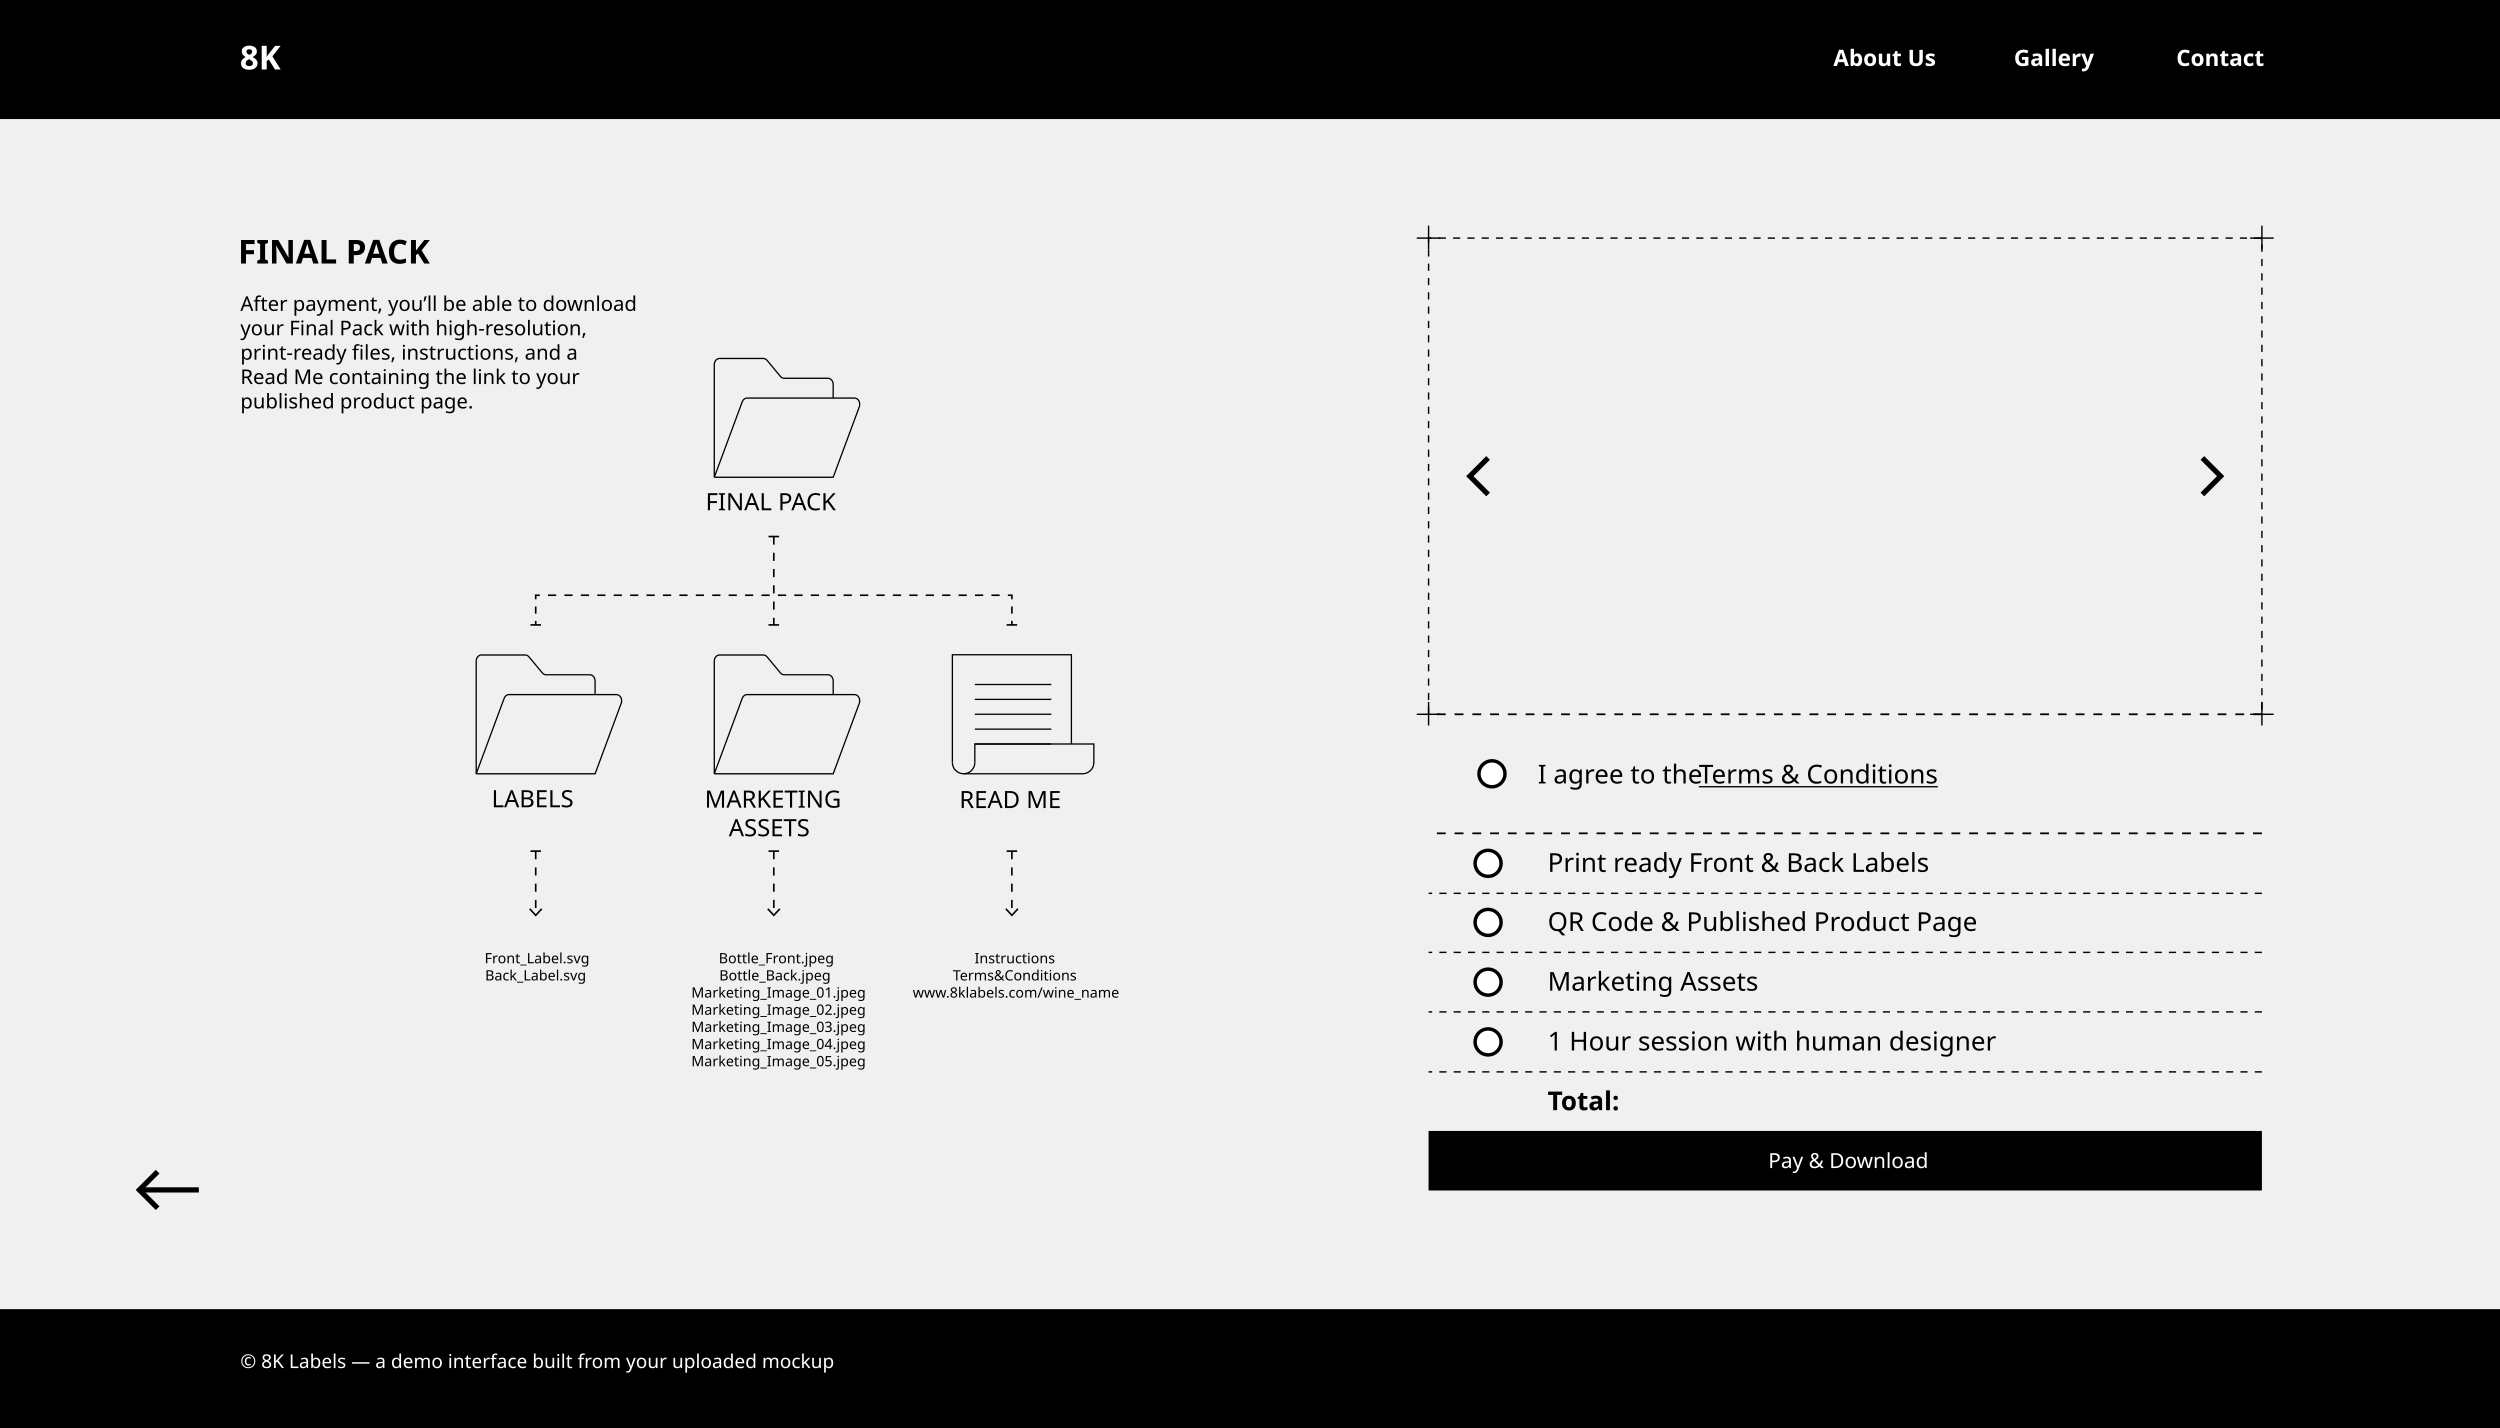
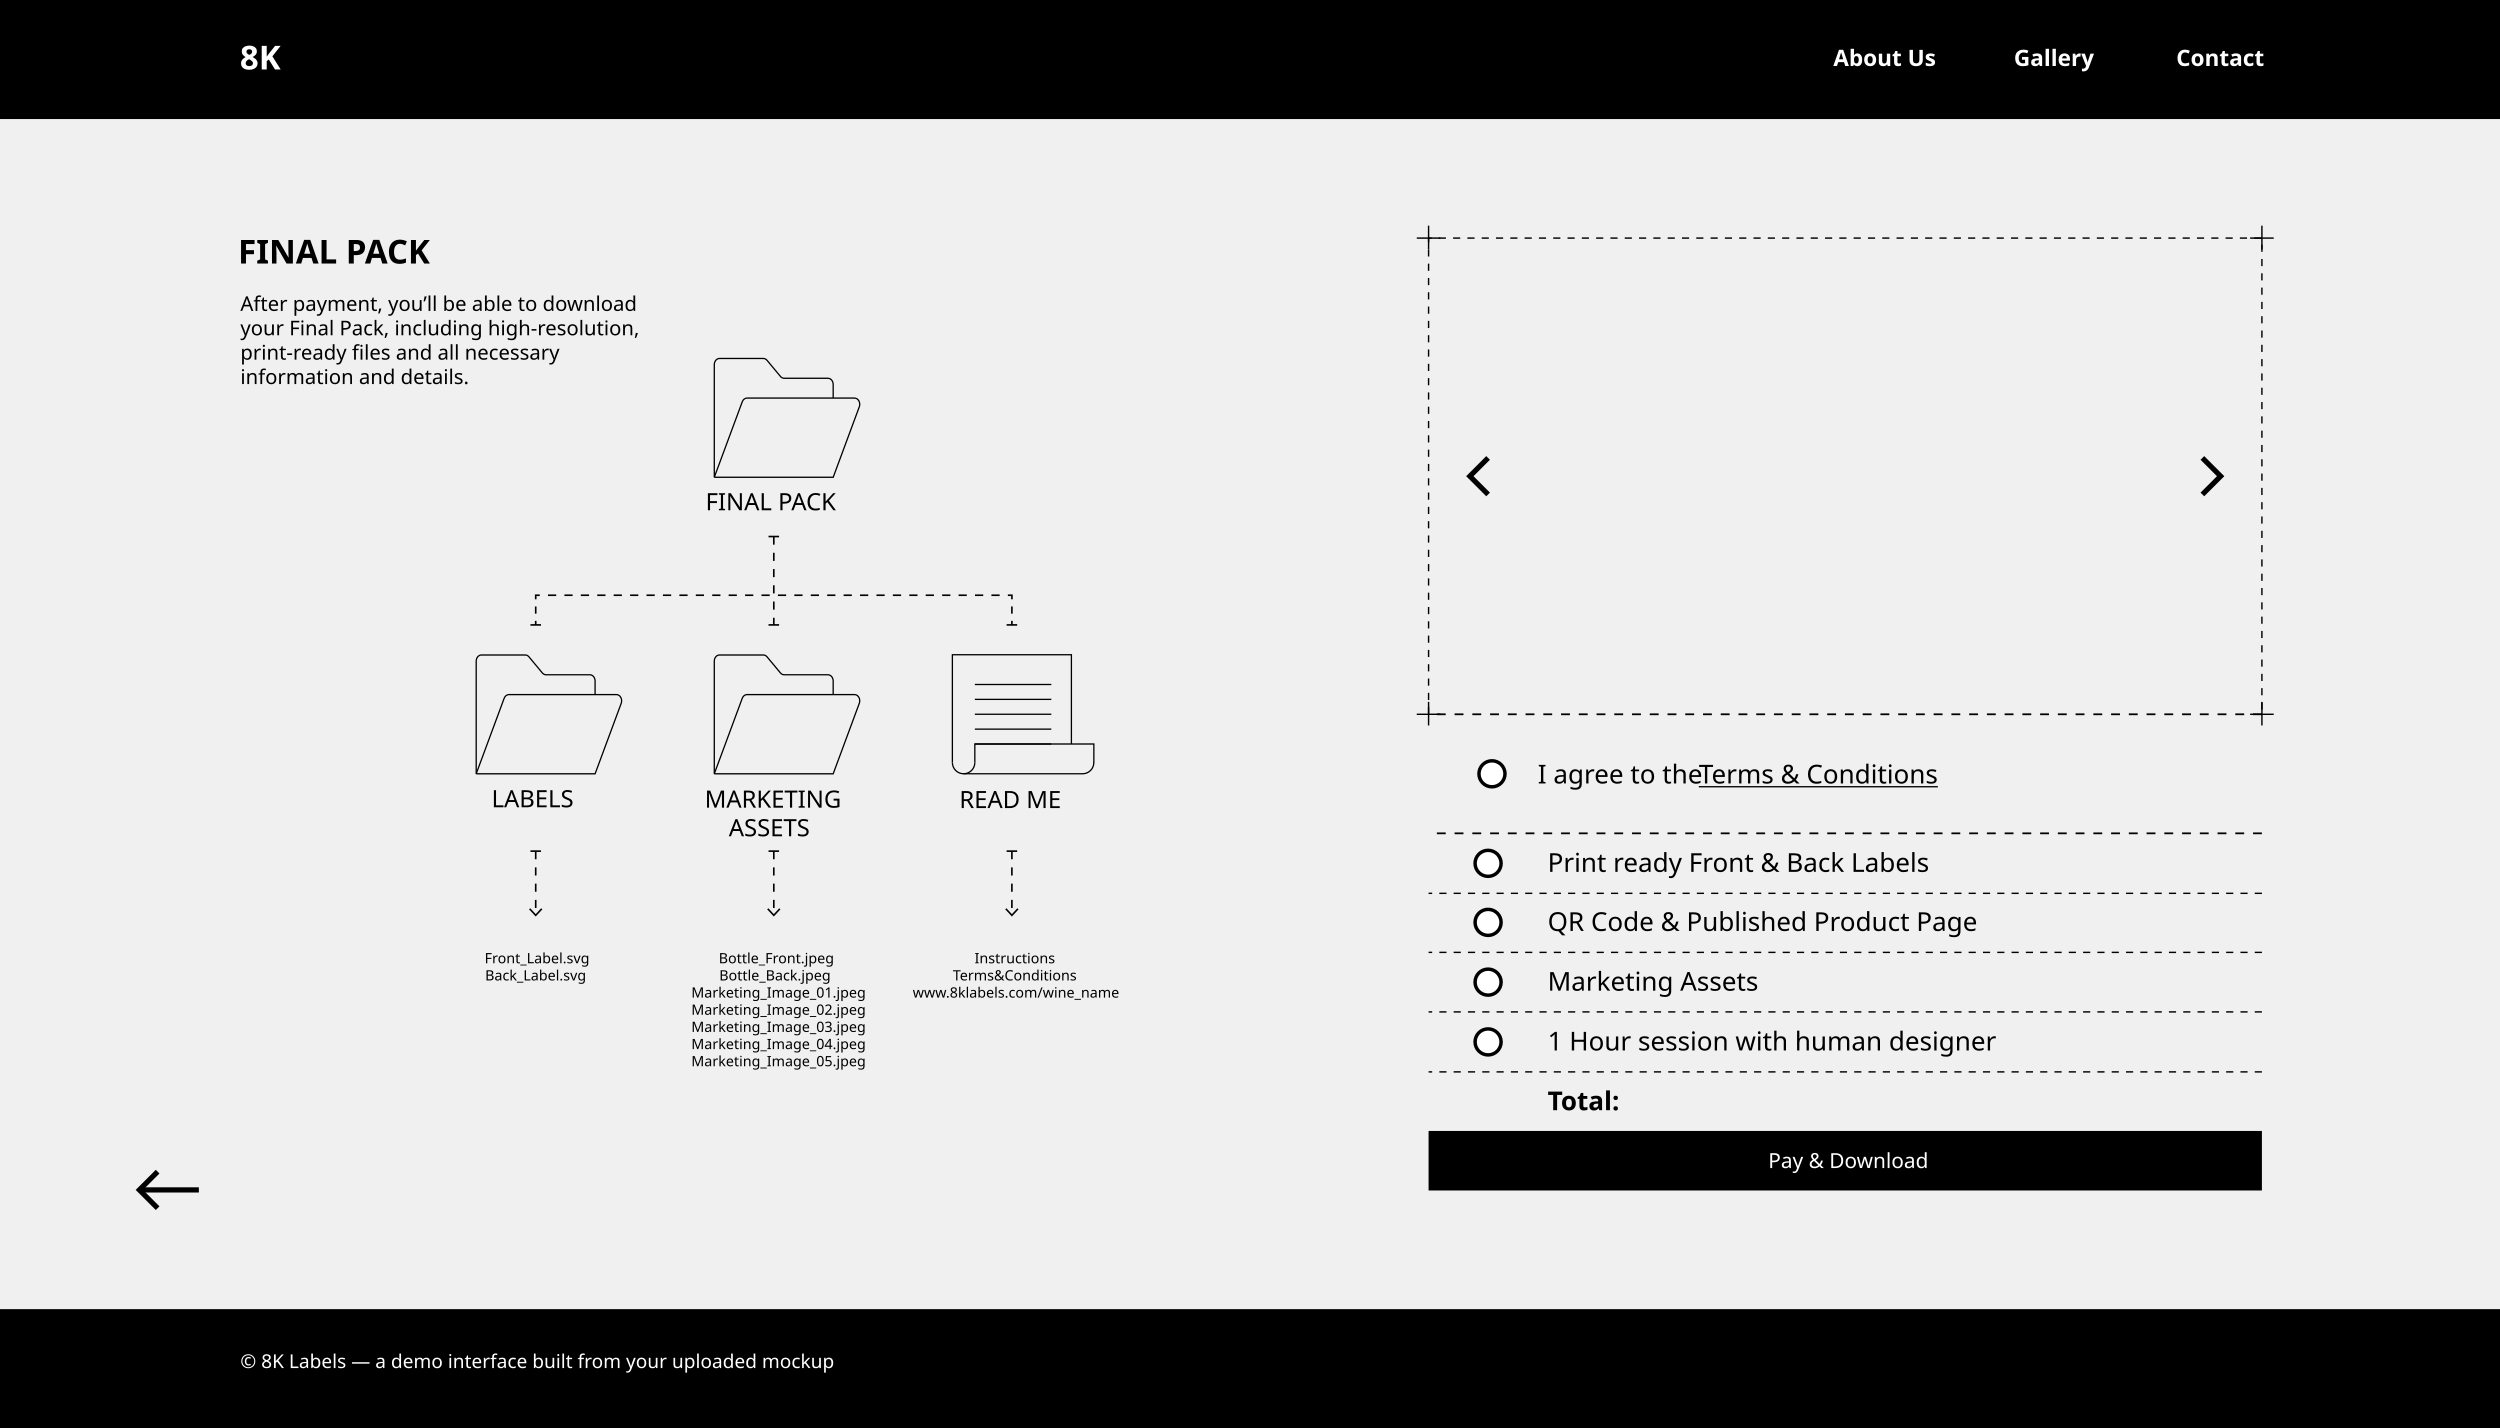
<svg xmlns="http://www.w3.org/2000/svg" id="Layer_1" version="1.1" viewBox="0 0 1440 822.42">
  <defs>
    <style>
      .st0 {
        stroke-dasharray: 5.11;
        stroke-width: 1.02px;
      }

      .st0, .st1, .st2, .st3, .st4, .st5, .st6, .st7, .st8, .st9, .st10, .st11 {
        stroke: #000;
      }

      .st0, .st1, .st2, .st3, .st4, .st5, .st6, .st7, .st8, .st9, .st11 {
        fill: none;
        stroke-miterlimit: 10;
      }

      .st12, .st13 {
        font-size: 19px;
      }

      .st12, .st13, .st14, .st15 {
        font-family: HelveticaNeueWorld-75Bold, 'Helvetica Neue World';
        font-weight: 700;
      }

      .st1 {
        stroke-dasharray: 4.12;
        stroke-width: .82px;
      }

      .st2 {
        stroke-dasharray: 4.14 4.14;
      }

      .st2, .st3, .st4, .st5, .st9 {
        stroke-width: .94px;
      }

      .st3 {
        stroke-dasharray: 4.14 4.14;
      }

      .st16, .st17, .st13, .st15 {
        isolation: isolate;
      }

      .st17 {
        font-size: 11px;
      }

      .st17, .st13, .st10, .st18, .st15 {
        fill: #fff;
      }

      .st17, .st18, .st19, .st20, .st21, .st22, .st23 {
        font-family: HelveticaNeueWorld-55Roman, 'Helvetica Neue World';
      }

      .st4 {
        stroke-dasharray: 4.73 4.73;
      }

      .st5 {
        stroke-dasharray: 4.68 4.68;
      }

      .st6 {
        stroke-width: .82px;
      }

      .st7 {
        stroke-width: .75px;
      }

      .st8 {
        stroke-width: .75px;
      }

      .st10 {
        stroke-width: 2px;
      }

      .st24 {
        letter-spacing: 0em;
        text-decoration: underline;
      }

      .st18 {
        font-size: 12px;
      }

      .st19 {
        font-size: 8.24px;
      }

      .st20 {
        font-size: 9px;
      }

      .st14, .st21 {
        font-size: 15px;
      }

      .st11 {
        stroke-width: 3px;
      }

      .st15 {
        font-size: 13px;
      }

      .st22 {
        font-size: 11.7px;
      }

      .st23 {
        font-size: 13.73px;
      }
    </style>
  </defs>
  <rect y="0" width="1440" height="68.57" />
  <text class="st13" transform="translate(138.18 40)">
    <tspan x="0" y="0">8K</tspan>
  </text>
  <text class="st15" transform="translate(1055.99 38)">
    <tspan x="0" y="0">About Us</tspan>
  </text>
  <text class="st15" transform="translate(1159.99 38)">
    <tspan x="0" y="0">Gallery</tspan>
  </text>
  <text class="st15" transform="translate(1253.49 38)">
    <tspan x="0" y="0">Contact</tspan>
  </text>
  <rect y="754.07" width="1440" height="69" />
  <text class="st17" transform="translate(138.44 788)">
    <tspan x="0" y="0">© 8K Labels — a demo interface built from your uploaded mockup</tspan>
  </text>
  <g class="st16">
    <text class="st12" transform="translate(137.14 151.79)">
      <tspan x="0" y="0">FINAL PACK</tspan>
    </text>
  </g>
  <g>
    <line class="st11" x1="114.54" y1="685.39" x2="80.27" y2="685.39" />
    <polyline class="st11" points="90.79 674.87 80.27 685.39 90.79 695.91" />
  </g>
  <g>
    <path class="st10" d="M859.38,438.21h0c4.14,0,7.5,3.36,7.5,7.5h0c0,4.14-3.36,7.5-7.5,7.5h0c-4.14,0-7.5-3.36-7.5-7.5h0c0-4.14,3.36-7.5,7.5-7.5Z" />
    <text class="st21" transform="translate(885.75 451.28)">
      <tspan x="0" y="0">I agree to the </tspan>
      <tspan class="st24" x="92.79" y="0">Terms &amp; Conditions</tspan>
    </text>
    <g class="st16">
      <text class="st21" transform="translate(891.43 536.22)">
        <tspan x="0" y="0">QR Code &amp; Published Product Page</tspan>
      </text>
    </g>
    <line class="st1" x1="1302.86" y1="617.41" x2="822.86" y2="617.41" />
    <line class="st1" x1="1302.86" y1="582.86" x2="822.86" y2="582.86" />
    <line class="st1" x1="1302.86" y1="548.57" x2="822.86" y2="548.57" />
    <line class="st1" x1="1302.86" y1="514.56" x2="822.86" y2="514.56" />
    <line class="st0" x1="1302.86" y1="480" x2="822.86" y2="480" />
    <line class="st0" x1="1302.86" y1="411.43" x2="822.86" y2="411.43" />
    <path class="st10" d="M857.14,523.79h0c4.14,0,7.5,3.36,7.5,7.5h0c0,4.14-3.36,7.5-7.5,7.5h0c-4.14,0-7.5-3.36-7.5-7.5h0c0-4.14,3.36-7.5,7.5-7.5Z" />
    <g class="st16">
      <text class="st21" transform="translate(891.43 502.2)">
        <tspan x="0" y="0">Print ready Front &amp; Back Labels</tspan>
      </text>
    </g>
    <g class="st16">
      
    </g>
    <g class="st16">
      
    </g>
    <g class="st16">
      
    </g>
    <g class="st16">
      
    </g>
    <g class="st16">
      
    </g>
    <path class="st10" d="M857.14,489.78h0c4.14,0,7.5,3.36,7.5,7.5h0c0,4.14-3.36,7.5-7.5,7.5h0c-4.14,0-7.5-3.36-7.5-7.5h0c0-4.14,3.36-7.5,7.5-7.5Z" />
    <g class="st16">
      <text class="st21" transform="translate(891.43 570.64)">
        <tspan x="0" y="0">Marketing Assets</tspan>
      </text>
    </g>
    <path class="st10" d="M857.14,558.21h0c4.14,0,7.5,3.36,7.5,7.5h0c0,4.14-3.36,7.5-7.5,7.5h0c-4.14,0-7.5-3.36-7.5-7.5h0c0-4.14,3.36-7.5,7.5-7.5Z" />
    <path class="st10" d="M857.14,592.64h0c4.14,0,7.5,3.36,7.5,7.5h0c0,4.14-3.36,7.5-7.5,7.5h0c-4.14,0-7.5-3.36-7.5-7.5h0c0-4.14,3.36-7.5,7.5-7.5Z" />
    <g class="st16">
      <text class="st21" transform="translate(891.43 605.06)">
        <tspan x="0" y="0">1 Hour session with human designer</tspan>
      </text>
    </g>
    <g class="st16">
      <text class="st14" transform="translate(891.43 639.48)">
        <tspan x="0" y="0">Total:</tspan>
      </text>
    </g>
    <g>
      <rect x="822.86" y="651.43" width="480" height="34.29" />
      <g class="st16">
        <text class="st18" transform="translate(1018.52 672.79)">
          <tspan x="0" y="0">Pay &amp; Download</tspan>
        </text>
      </g>
    </g>
    <g>
      <g id="Ch_x5F_teau_x5F_Margaux-300dpi-5.tiff">
        
      </g>
      <polyline class="st11" points="857.14 263.77 846.62 274.29 857.14 284.81" />
      <polyline class="st11" points="1268.57 284.81 1279.09 274.29 1268.57 263.77" />
      <polyline class="st1" points="822.86 411.43 822.86 137.14 1302.86 137.14 1302.86 411.43" />
      <g>
        <line class="st6" x1="1302.86" y1="404.28" x2="1302.86" y2="417.87" />
        <line class="st6" x1="1309.65" y1="411.43" x2="1296.06" y2="411.43" />
      </g>
      <g>
        <line class="st6" x1="1302.86" y1="129.99" x2="1302.86" y2="143.58" />
        <line class="st6" x1="1309.65" y1="137.14" x2="1296.06" y2="137.14" />
      </g>
      <g>
        <line class="st6" x1="822.86" y1="404.28" x2="822.86" y2="417.87" />
        <line class="st6" x1="829.65" y1="411.43" x2="816.06" y2="411.43" />
      </g>
      <g>
        <line class="st6" x1="822.86" y1="129.99" x2="822.86" y2="143.58" />
        <line class="st6" x1="829.65" y1="137.14" x2="816.06" y2="137.14" />
      </g>
    </g>
  </g>
  <g>
    <g>
      <path class="st7" d="M274.29,445.7v-64.84c0-1.98,1.34-3.59,2.99-3.59h25.27c.79,0,1.55.38,2.11,1.05l7.74,9.3c.56.67,1.32,1.05,2.11,1.05h25.27c1.65,0,2.99,1.61,2.99,3.59v7.81" />
      <path class="st7" d="M274.29,445.7h68.49l15.03-40.57c.88-2.38-.57-5.05-2.73-5.05h-61.95c-1.18,0-2.25.84-2.73,2.13l-16.11,43.49" />
    </g>
    <g>
      <path class="st7" d="M411.43,445.7v-64.84c0-1.98,1.34-3.59,2.99-3.59h25.27c.79,0,1.55.38,2.11,1.05l7.74,9.3c.56.67,1.32,1.05,2.11,1.05h25.27c1.65,0,2.99,1.61,2.99,3.59v7.81" />
      <path class="st7" d="M411.43,445.7h68.49l15.03-40.57c.88-2.38-.57-5.05-2.73-5.05h-61.95c-1.18,0-2.25.84-2.73,2.13l-16.11,43.49" />
    </g>
    <text class="st23" transform="translate(405.93 465.21)">
      <tspan x="0" y="0">MARKETING</tspan>
      <tspan x="13.86" y="16.47">ASSETS</tspan>
    </text>
    <text class="st23" transform="translate(552.6 465.45)">
      <tspan x="0" y="0">READ ME</tspan>
    </text>
    <text class="st23" transform="translate(283.15 464.98)">
      <tspan x="0" y="0">LABELS</tspan>
    </text>
    <g>
      <path class="st7" d="M411.43,274.91v-64.84c0-1.98,1.34-3.59,2.99-3.59h25.27c.79,0,1.55.38,2.11,1.05l7.74,9.3c.56.67,1.32,1.05,2.11,1.05h25.27c1.65,0,2.99,1.61,2.99,3.59v7.81" />
      <path class="st7" d="M411.43,274.91h68.49l15.03-40.57c.88-2.38-.57-5.05-2.73-5.05h-61.95c-1.18,0-2.25.84-2.73,2.13l-16.11,43.49" />
    </g>
    <text class="st23" transform="translate(406.42 293.91)">
      <tspan x="0" y="0">FINAL PACK</tspan>
    </text>
    <text class="st19" transform="translate(279.13 554.86)">
      <tspan x="0" y="0">Front_Label.svg</tspan>
      <tspan x=".3" y="9.88">Back_Label.svg</tspan>
    </text>
    <text class="st19" transform="translate(413.99 554.86)">
      <tspan x="0" y="0">Bottle_Front.jpeg</tspan>
      <tspan x=".3" y="9.88">Bottle_Back.jpeg</tspan>
      <tspan x="-15.8" y="19.77">Marketing_Image_01.jpeg</tspan>
      <tspan x="-15.8" y="29.65">Marketing_Image_02.jpeg</tspan>
      <tspan x="-15.8" y="39.54">Marketing_Image_03.jpeg</tspan>
      <tspan x="-15.8" y="49.42">Marketing_Image_04.jpeg</tspan>
      <tspan x="-15.8" y="59.3">Marketing_Image_05.jpeg</tspan>
    </text>
    <text class="st19" transform="translate(561.34 554.86)">
      <tspan x="0" y="0">Instructions</tspan>
      <tspan x="-12.51" y="9.88">Terms&amp;Conditions</tspan>
      <tspan x="-35.61" y="19.77">www.8klabels.com/wine_name</tspan>
    </text>
    <g>
      <polyline class="st8" points="617.13 428.54 617.13 377.13 548.57 377.13 548.57 439.22" />
      <g>
        <line class="st8" x1="561.51" y1="394.27" x2="605.56" y2="394.27" />
        <line class="st8" x1="561.51" y1="402.84" x2="605.56" y2="402.84" />
        <line class="st8" x1="561.51" y1="411.41" x2="605.56" y2="411.41" />
        <line class="st8" x1="561.51" y1="419.98" x2="605.56" y2="419.98" />
        <line class="st8" x1="561.51" y1="428.55" x2="605.56" y2="428.55" />
      </g>
      <path class="st8" d="M561.51,439.22c0,3.57-2.9,6.47-6.47,6.47s-6.47-2.9-6.47-6.47" />
      <path class="st8" d="M555.04,445.69h68.54c3.57,0,6.47-2.9,6.47-6.47h.01v-10.67h-68.56v10.67" />
    </g>
    <g>
      <line class="st5" x1="308.57" y1="490.25" x2="308.57" y2="526.9" />
      <rect x="305.53" y="489.78" width="6.08" height=".94" />
      <polygon points="304.74 523.79 305.43 523.15 308.57 526.54 311.71 523.15 312.4 523.79 308.57 527.91 304.74 523.79" />
    </g>
    <g>
      <line class="st5" x1="445.71" y1="490.25" x2="445.71" y2="526.9" />
      <rect x="442.67" y="489.78" width="6.08" height=".94" />
      <polygon points="441.89 523.79 442.57 523.15 445.71 526.54 448.86 523.15 449.54 523.79 445.71 527.91 441.89 523.79" />
    </g>
    <g>
      <line class="st5" x1="582.85" y1="490.25" x2="582.85" y2="526.9" />
      <rect x="579.81" y="489.78" width="6.08" height=".94" />
      <polygon points="579.02 523.79 579.71 523.15 582.85 526.54 585.99 523.15 586.68 523.79 582.85 527.91 579.02 523.79" />
    </g>
    <g>
      <line class="st5" x1="445.71" y1="309.04" x2="445.71" y2="359.95" />
      <rect x="442.67" y="308.57" width="6.08" height=".94" />
      <rect x="442.67" y="359.48" width="6.08" height=".94" />
    </g>
    <g>
      <line class="st9" x1="582.85" y1="359.95" x2="582.85" y2="357.61" />
      <line class="st2" x1="582.85" y1="353.47" x2="582.86" y2="347.27" />
      <polyline class="st9" points="582.86 345.2 582.86 342.86 580.52 342.86" />
      <line class="st4" x1="575.79" y1="342.86" x2="313.28" y2="342.86" />
      <polyline class="st9" points="310.91 342.86 308.57 342.86 308.57 345.2" />
      <line class="st3" x1="308.57" y1="349.33" x2="308.57" y2="355.54" />
      <line class="st9" x1="308.57" y1="357.61" x2="308.57" y2="359.95" />
      <rect x="579.81" y="359.48" width="6.08" height=".94" />
      <rect x="305.53" y="359.48" width="6.08" height=".94" />
    </g>
  </g>
  <g class="st16">
    <text class="st22" transform="translate(138.45 179.09)">
      <tspan x="0" y="0">After payment, you’ll be able to download </tspan>
-       <tspan x="0" y="14.04">your Final Pack with high-resolution, </tspan>
-       <tspan x="0" y="28.08">print-ready files, instructions, and a </tspan>
-       <tspan x="0" y="42.12">Read Me containing the link to your </tspan>
-       <tspan x="0" y="56.16">published product page.</tspan>
+       <tspan x="0" y="14.04">your Final Pack, including high-resolution, </tspan>
+       <tspan x="0" y="28.08">print-ready files and all necessary </tspan>
+       <tspan x="0" y="42.12">information and details.</tspan>
    </text>
  </g>
</svg>
